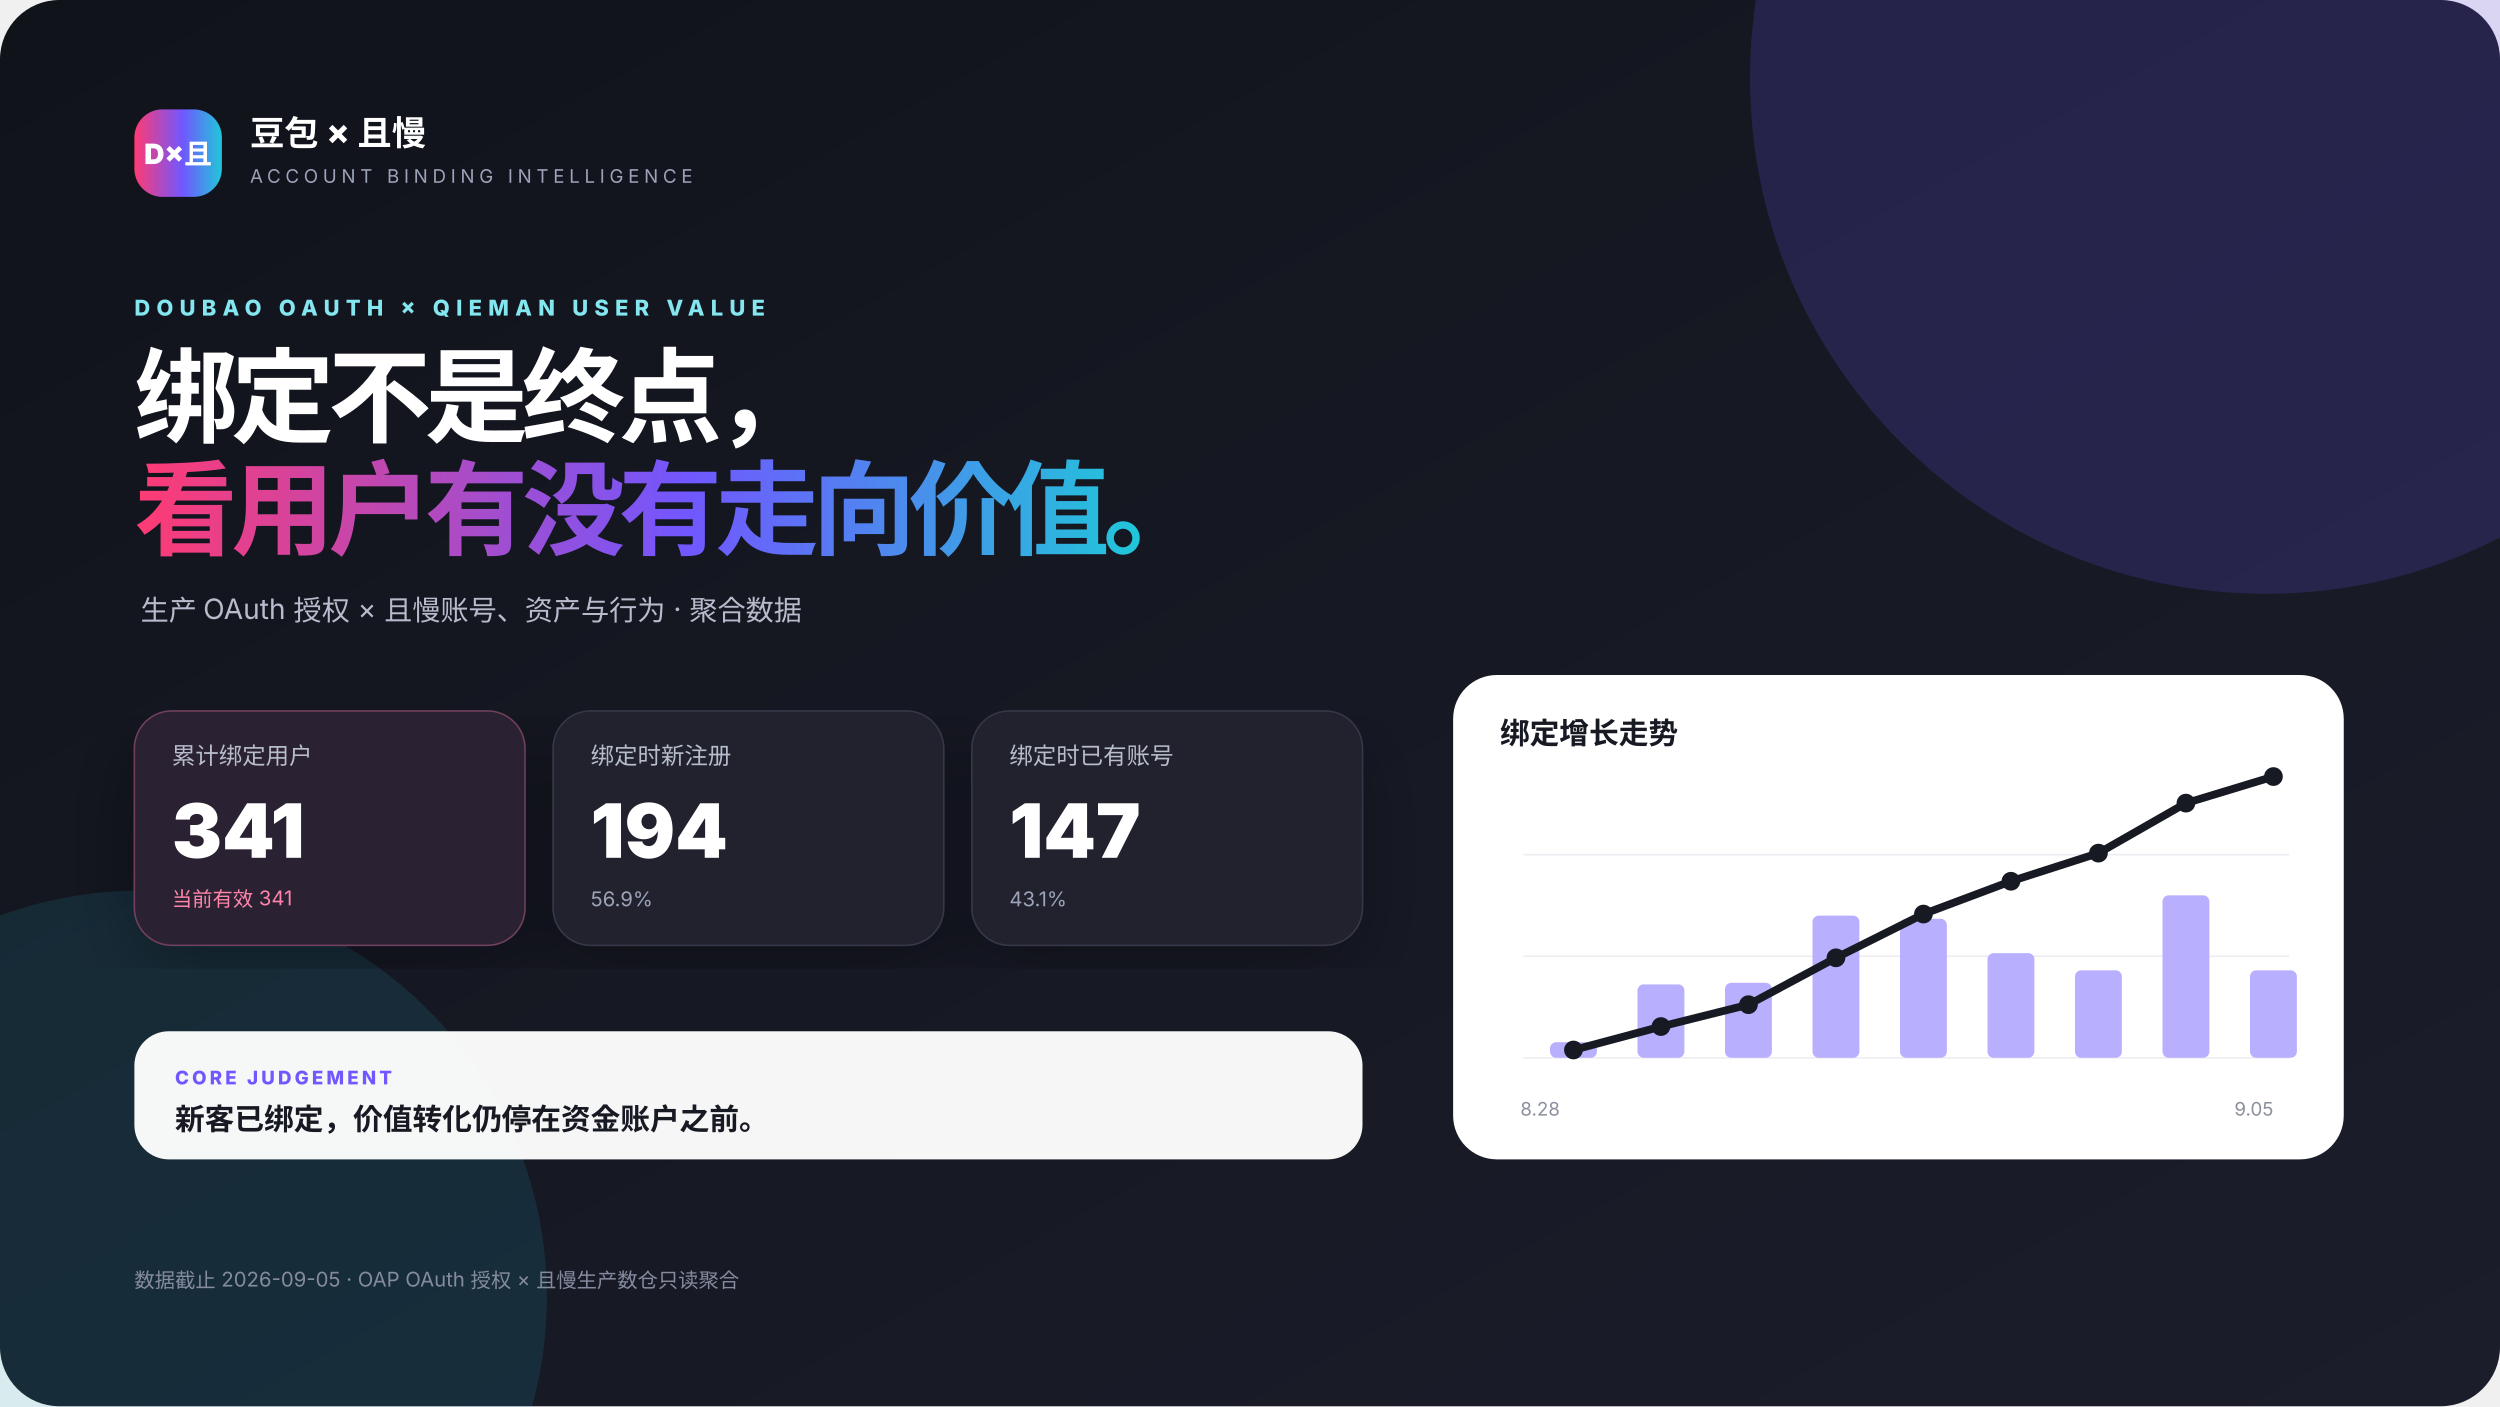
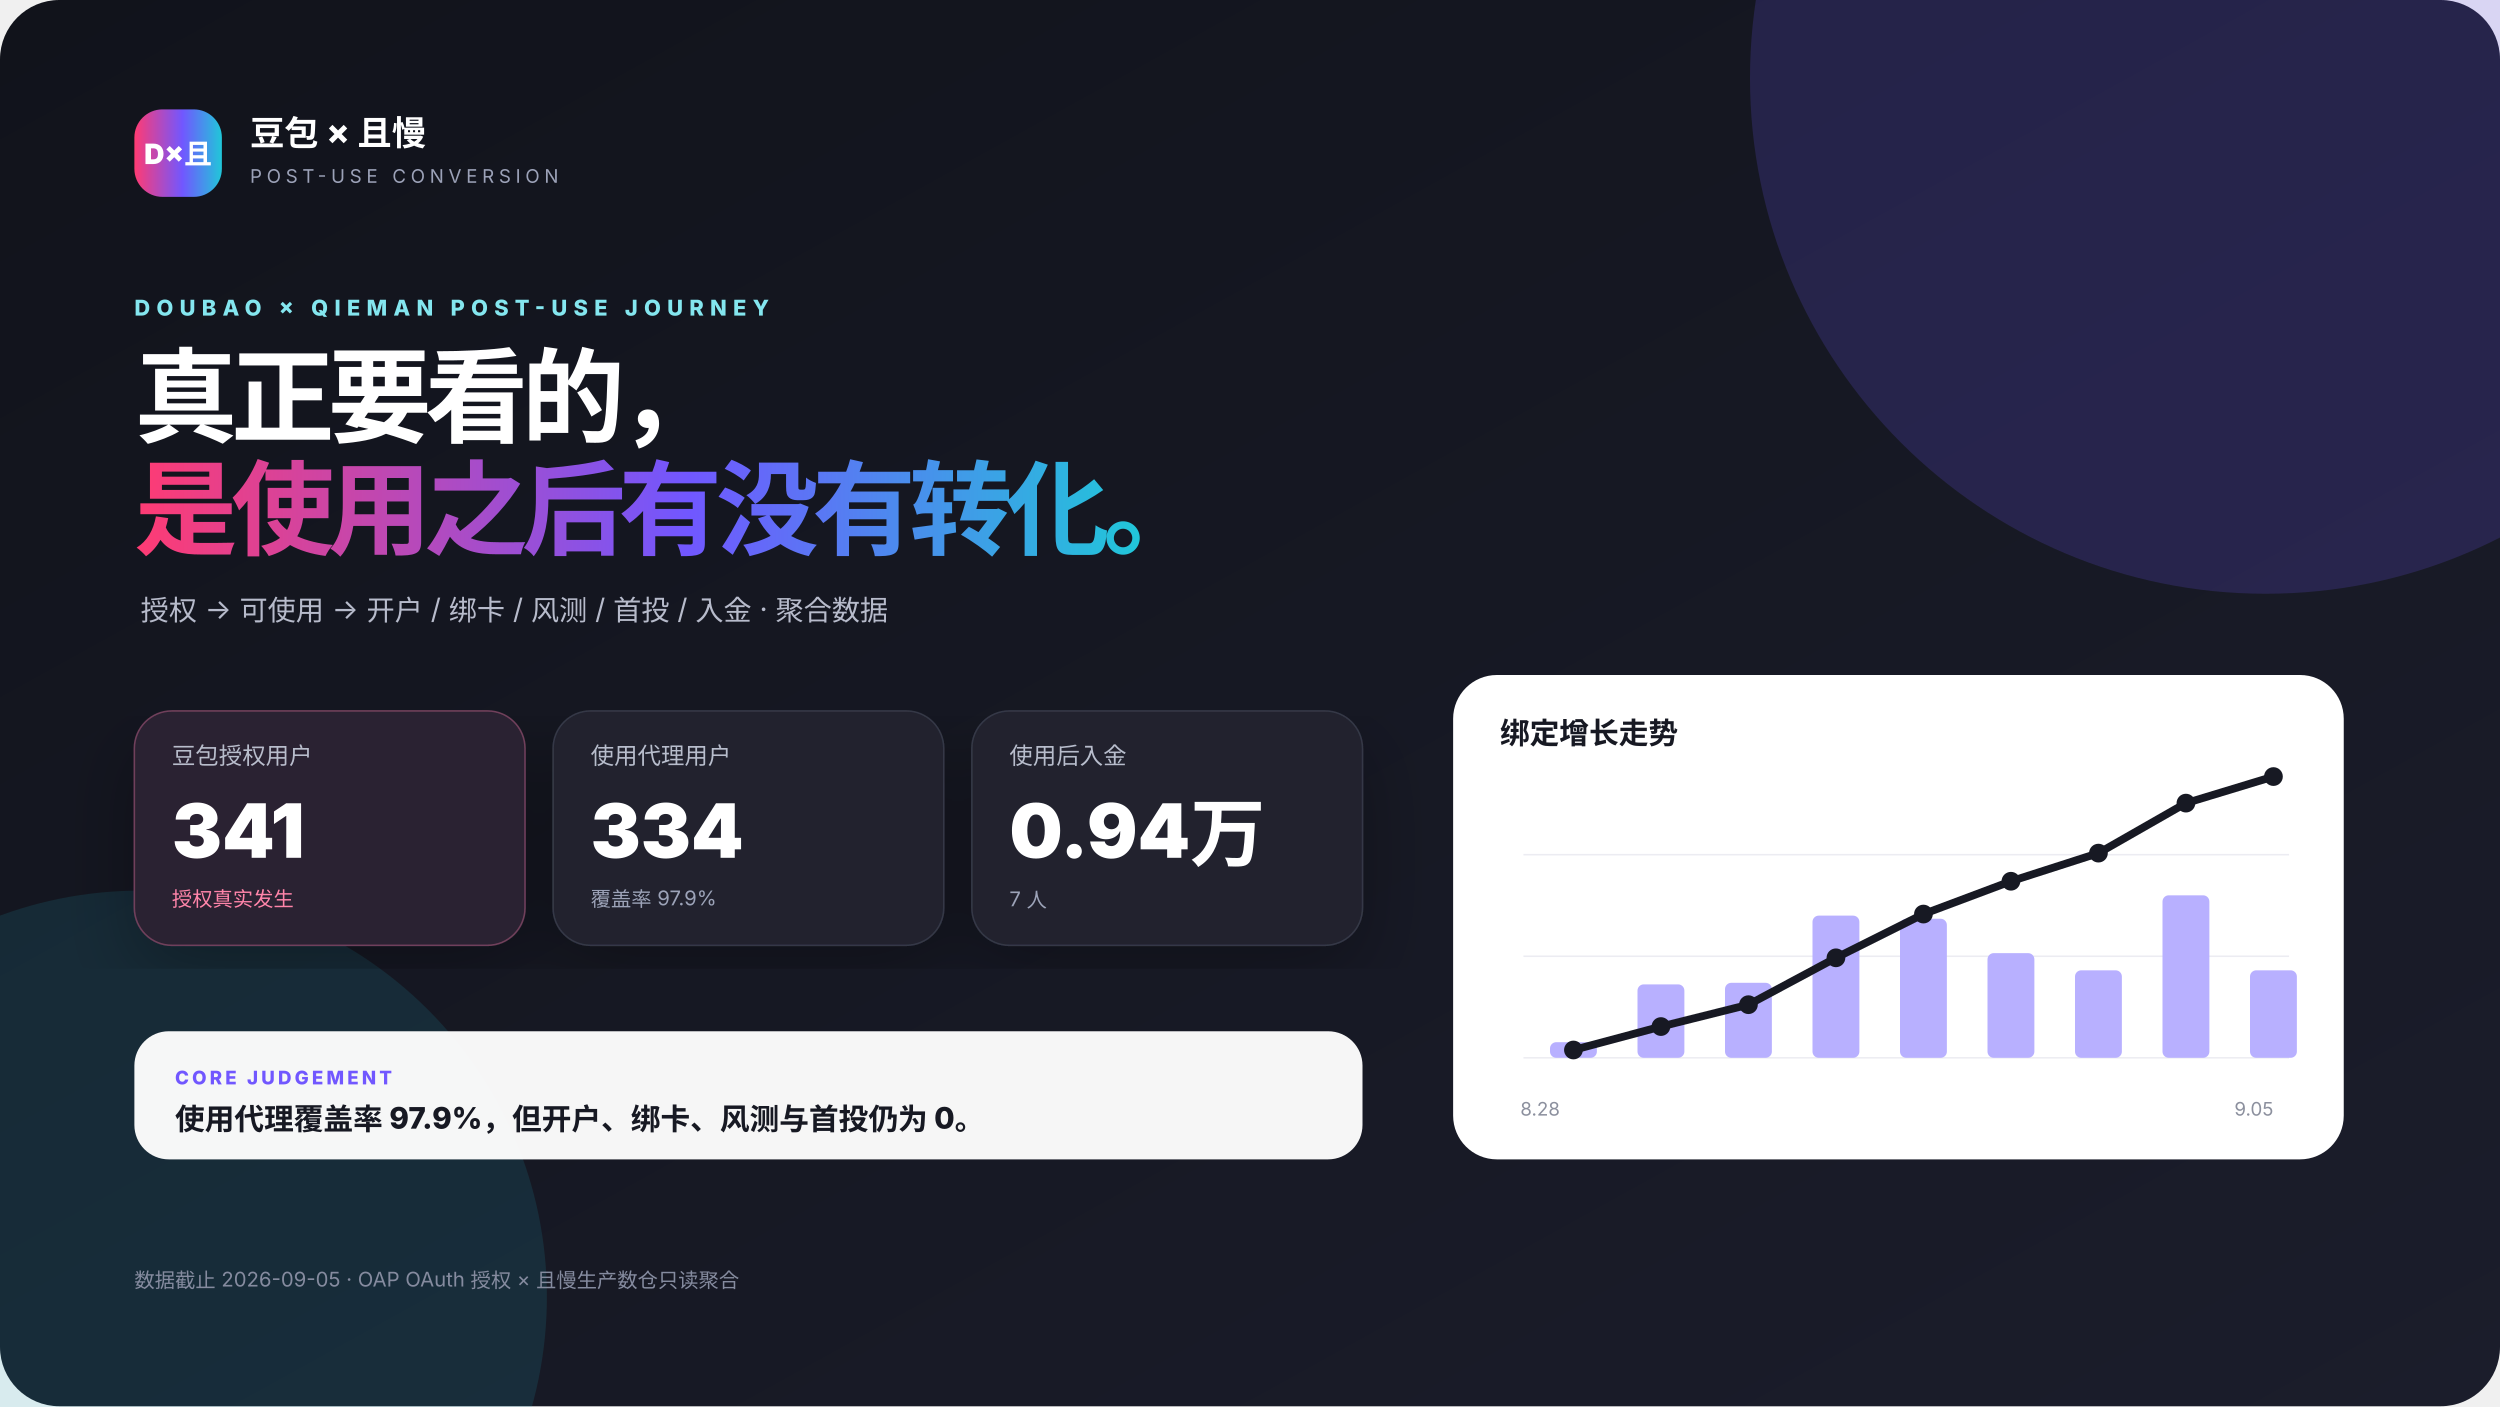
<svg xmlns="http://www.w3.org/2000/svg" width="1600" height="900" viewBox="0 0 1600 900" role="img" aria-labelledby="title desc">
  <defs>
    <linearGradient id="bg" x1="0" y1="0" x2="1" y2="1">
      <stop stop-color="#11131b" />
      <stop offset="1" stop-color="#1b1d2b" />
    </linearGradient>
    <linearGradient id="accent" x1="0" y1="0" x2="1" y2="0">
      <stop stop-color="#ff3b73" />
      <stop offset=".55" stop-color="#7157ff" />
      <stop offset="1" stop-color="#20c7d9" />
    </linearGradient>
    <filter id="shadow">
      <feDropShadow dx="0" dy="18" stdDeviation="24" flood-color="#080910" flood-opacity=".28" />
    </filter>
  </defs>
  <rect width="1600" height="900" rx="38" fill="url(#bg)" />
  <circle cx="1450" cy="50" r="330" fill="#7157ff" opacity=".18" />
  <circle cx="90" cy="830" r="260" fill="#20c7d9" opacity=".12" />
  <g font-family="Inter,PingFang SC,sans-serif">
    <rect x="86" y="70" width="56" height="56" rx="18" fill="url(#accent)" />
    <text x="114" y="105" fill="white" font-size="18" font-weight="900" text-anchor="middle">D×且</text>
    <text x="160" y="93" fill="#fff" font-size="22" font-weight="800">豆包 × 且慢</text>
-     <text x="160" y="117" fill="#9ca2b8" font-size="12" letter-spacing="3">ACCOUNT BINDING INTELLIGENCE</text>
-     <text x="86" y="202" fill="#84e6ef" font-size="14" font-weight="800" letter-spacing="4">DOUBAO OAUTH × QIEMAN USER VALUE</text>
-     <text x="86" y="278" fill="#fff" font-size="66" font-weight="900" letter-spacing="-4">绑定不是终点，</text>
-     <text x="86" y="350" fill="url(#accent)" font-size="66" font-weight="900" letter-spacing="-4">看用户有没有走向价值。</text>
-     <text x="90" y="397" fill="#b7bbcb" font-size="18">生产 OAuth 授权 × 且慢账号、资产与行为 · 聚合数据</text>
+     <text x="160" y="117" fill="#9ca2b8" font-size="12" letter-spacing="3">POST-USE CONVERSION</text>
+     <text x="86" y="202" fill="#84e6ef" font-size="14" font-weight="800" letter-spacing="4">DOUBAO × QIEMAN POST-USE JOURNEY</text>
+     <text x="86" y="278" fill="#fff" font-size="66" font-weight="900" letter-spacing="-4">真正要看的，</text>
+     <text x="86" y="350" fill="url(#accent)" font-size="66" font-weight="900" letter-spacing="-4">是使用之后有没有转化。</text>
+     <text x="90" y="397" fill="#b7bbcb" font-size="18">授权 → 可使用 → 开户 / 绑卡 / 风测 / 首投 / 入金 · 聚合数据</text>
    <g filter="url(#shadow)">
      <g transform="translate(86 455)">
        <rect width="250" height="150" rx="24" fill="#2a2030" stroke="#70405b" />
-         <text x="24" y="34" fill="#b8bdcc" font-size="15">累计绑定用户</text>
+         <text x="24" y="34" fill="#b8bdcc" font-size="15">豆包授权用户</text>
        <text x="24" y="94" fill="#fff" font-size="48" font-weight="900">341</text>
-         <text x="24" y="125" fill="#ff85aa" font-size="13">当前有效 341</text>
+         <text x="24" y="125" fill="#ff85aa" font-size="13">授权真实发生</text>
      </g>
      <g transform="translate(354 455)">
        <rect width="250" height="150" rx="24" fill="#20222e" stroke="#353846" />
-         <text x="24" y="34" fill="#b8bdcc" font-size="15">绑定时新注册</text>
-         <text x="24" y="94" fill="#fff" font-size="48" font-weight="900">194</text>
-         <text x="24" y="125" fill="#9da3b8" font-size="13">56.9%</text>
+         <text x="24" y="34" fill="#b8bdcc" font-size="15">使用代理用户</text>
+         <text x="24" y="94" fill="#fff" font-size="48" font-weight="900">334</text>
+         <text x="24" y="125" fill="#9da3b8" font-size="13">覆盖率 97.9%</text>
      </g>
      <g transform="translate(622 455)">
        <rect width="250" height="150" rx="24" fill="#20222e" stroke="#353846" />
-         <text x="24" y="34" fill="#b8bdcc" font-size="15">绑定时已有账号</text>
-         <text x="24" y="94" fill="#fff" font-size="48" font-weight="900">147</text>
-         <text x="24" y="125" fill="#9da3b8" font-size="13">43.1%</text>
+         <text x="24" y="34" fill="#b8bdcc" font-size="15">使用后入金</text>
+         <text x="24" y="94" fill="#fff" font-size="48" font-weight="900">0.94万</text>
+         <text x="24" y="125" fill="#9da3b8" font-size="13">7 人</text>
      </g>
    </g>
    <g transform="translate(930 432)">
      <rect width="570" height="310" rx="28" fill="#fff" />
      <text x="30" y="44" fill="#171923" font-size="19" font-weight="800">绑定增长走势</text>
      <g stroke="#ececf2">
        <line x1="45" x2="535" y1="245" y2="245" />
        <line x1="45" x2="535" y1="180" y2="180" />
        <line x1="45" x2="535" y1="115" y2="115" />
      </g>
      <g fill="#b8b0ff">
        <rect x="62" y="235" width="30" height="10" rx="4" />
        <rect x="118" y="198" width="30" height="47" rx="4" />
        <rect x="174" y="197" width="30" height="48" rx="4" />
        <rect x="230" y="154" width="30" height="91" rx="4" />
        <rect x="286" y="156" width="30" height="89" rx="4" />
        <rect x="342" y="178" width="30" height="67" rx="4" />
        <rect x="398" y="189" width="30" height="56" rx="4" />
        <rect x="454" y="141" width="30" height="104" rx="4" />
        <rect x="510" y="189" width="30" height="56" rx="4" />
      </g>
      <polyline points="77,240 133,225 189,211 245,181 301,153 357,132 413,114 469,82 525,65" fill="none" stroke="#171923" stroke-width="5" stroke-linecap="round" stroke-linejoin="round" />
      <g fill="#171923">
        <circle cx="77" cy="240" r="6" />
        <circle cx="133" cy="225" r="6" />
        <circle cx="189" cy="211" r="6" />
        <circle cx="245" cy="181" r="6" />
        <circle cx="301" cy="153" r="6" />
        <circle cx="357" cy="132" r="6" />
        <circle cx="413" cy="114" r="6" />
        <circle cx="469" cy="82" r="6" />
        <circle cx="525" cy="65" r="6" />
      </g>
      <text x="43" y="282" fill="#8c909e" font-size="12">8.28</text>
      <text x="500" y="282" fill="#8c909e" font-size="12">9.05</text>
    </g>
    <rect x="86" y="660" width="786" height="82" rx="22" fill="#fff" opacity=".96" />
    <text x="112" y="694" fill="#7157ff" font-size="12" font-weight="800" letter-spacing="2">CORE JUDGEMENT</text>
-     <text x="112" y="723" fill="#171923" font-size="19" font-weight="800">新客已绑定，价值转化仍停在资金账户之前。</text>
+     <text x="112" y="723" fill="#171923" font-size="19" font-weight="800">使用代理覆盖率 97.9%，但开户、绑卡、风测与首投仍为 0。</text>
    <text x="86" y="824" fill="#858b9f" font-size="13">数据截止 2026-09-05 · OAP OAuth 授权 × 且慢生产数仓只读聚合</text>
  </g>
</svg>
